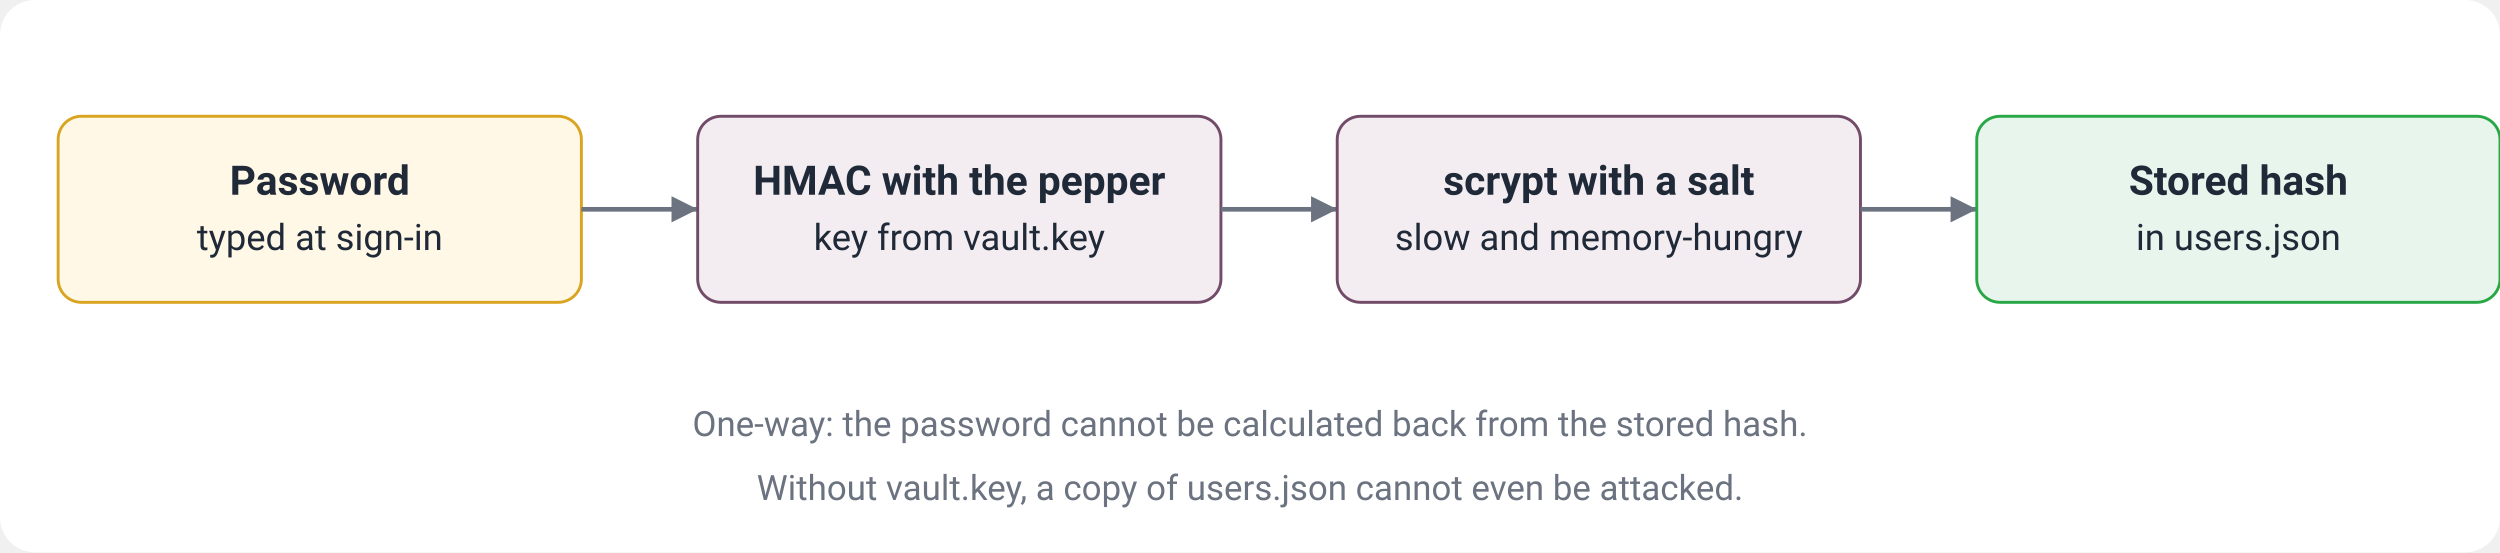
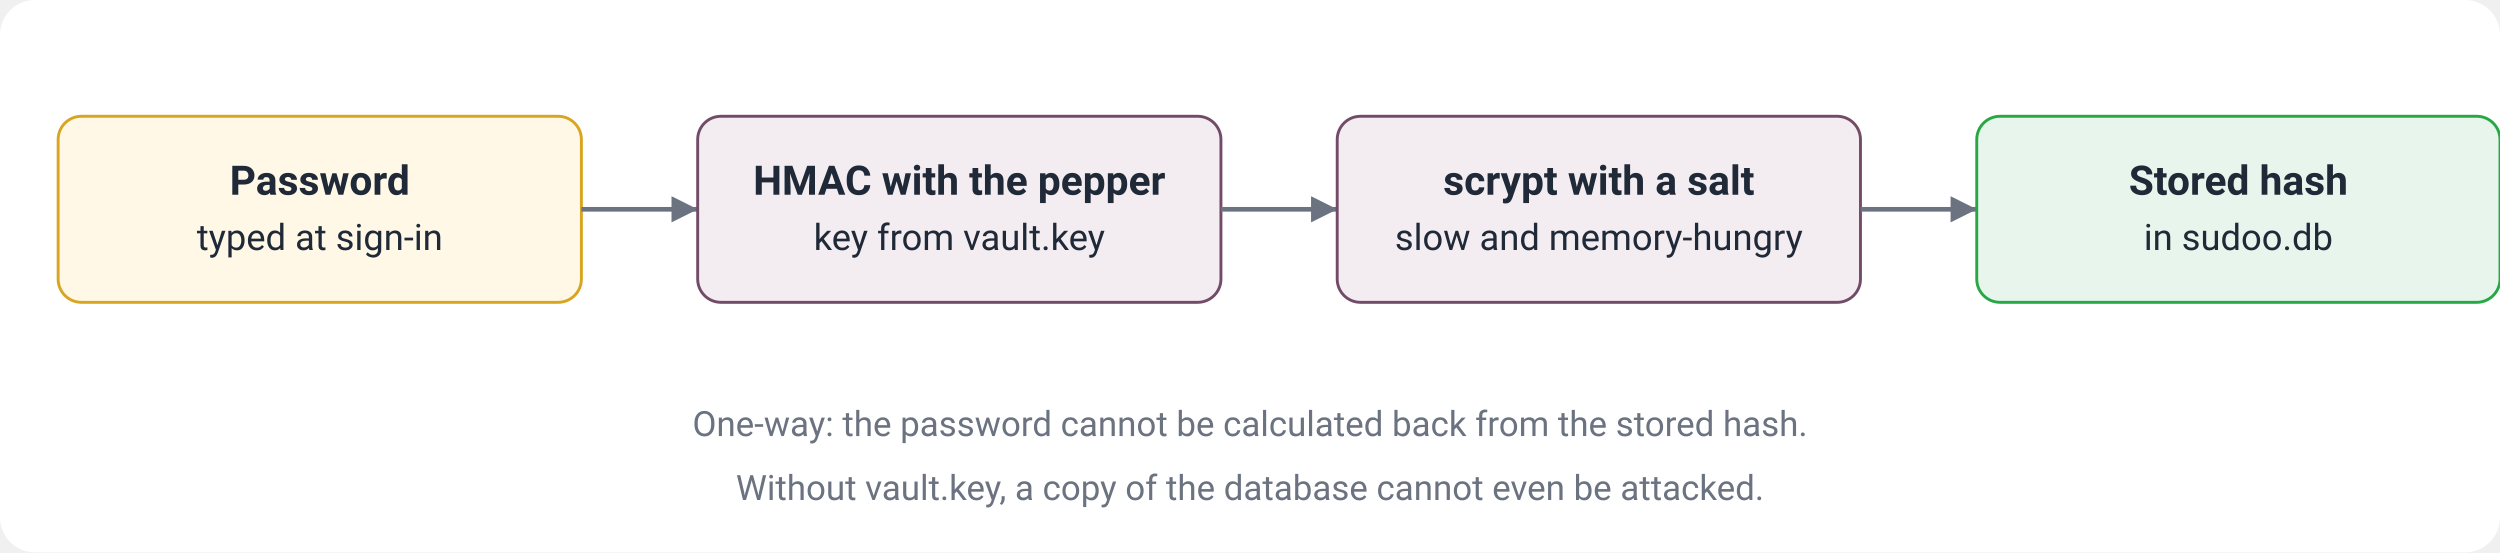
<svg xmlns="http://www.w3.org/2000/svg" viewBox="0 0 860 190" width="860" height="190" role="img" aria-label="How a panel password is stored">
  <style>
.bg { fill: #ffffff; }
text { font-family: -apple-system, BlinkMacSystemFont, 'Segoe UI', Roboto, Ubuntu, 'Noto Sans', Arial, sans-serif; fill: #1f2937; }
.t { font-size: 14px; font-weight: 600; }
.s { font-size: 12.5px; }
.m { font-size: 12px; fill: #6b7280; }
.mono { font-family: ui-monospace, SFMono-Regular, Menlo, Consolas, monospace; font-size: 12px; }
.lab { font-size: 12px; fill: #4b5563; }
.labbg { fill: #ffffff; }
.arrow { stroke: #6b7280; stroke-width: 1.6; fill: none; }
.arrow.dash { stroke-dasharray: 5 4; }
.arrow.bold { stroke: #017e84; stroke-width: 3; }
.arrow.bad { stroke: #d23f3a; }
.head { fill: #6b7280; }
.head.bold { fill: #017e84; }
.head.bad { fill: #d23f3a; }
.life { stroke: #c4c9d0; stroke-width: 1.2; stroke-dasharray: 4 4; }
.k-default { fill: #ffffff; stroke: #d0d7de; }
.k-outside { fill: #fff8e6; stroke: #d9a521; }
.k-cloud { fill: #e6f2f3; stroke: #017e84; }
.k-panel { fill: #f3edf2; stroke: #714b67; }
.k-instance { fill: #eef2f7; stroke: #8792a2; }
.k-danger { fill: #fdecec; stroke: #d23f3a; }
.k-decision { fill: #fff3cd; stroke: #e99d00; }
.k-ok { fill: #e8f5ec; stroke: #28a745; }
.k-group { fill: none; stroke: #9ca3af; stroke-dasharray: 6 5; }
.k-ui { fill: #f9fafb; stroke: #d0d7de; }
.k-button { fill: #e7e9ed; stroke: #e7e9ed; }
.k-primary { fill: #714b67; stroke: #714b67; }
.k-current { fill: #e6f2f3; stroke: #d0d7de; }
.white { fill: #ffffff; }
.teal { fill: #017e84; }
.bad-text { fill: #d23f3a; font-size: 16px; font-weight: 700; }
@media (prefers-color-scheme: dark) {
  .bg, .labbg { fill: #1b1f27; }
  text { fill: #e5e7eb; }
  .m { fill: #9ca3af; }
  .lab { fill: #c4c9d0; }
  .arrow { stroke: #9ca3af; } .head { fill: #9ca3af; }
  .arrow.bold { stroke: #3fb6bc; } .head.bold { fill: #3fb6bc; }
  .life { stroke: #4a5060; }
  .k-default { fill: #232834; stroke: #3a3f4d; }
  .k-outside { fill: #3a2f12; stroke: #d9a521; }
  .k-cloud { fill: #12302f; stroke: #3fb6bc; }
  .k-panel { fill: #33222f; stroke: #b58aa8; }
  .k-instance { fill: #222833; stroke: #6b7280; }
  .k-danger { fill: #3b1c1c; stroke: #ef5350; }
  .k-decision { fill: #3a3015; stroke: #f0b429; }
  .k-ok { fill: #17301f; stroke: #4caf50; }
  .k-ui { fill: #232834; stroke: #3a3f4d; }
  .k-button { fill: #3a3f4d; stroke: #3a3f4d; }
  .k-primary { fill: #875a7b; stroke: #875a7b; }
  .k-current { fill: #12302f; stroke: #3a3f4d; }
  .teal { fill: #3fb6bc; }
}
</style>
  <rect class="bg" width="860" height="190" rx="12" />
  <rect class="k-outside" x="20" y="40" width="180" height="64" rx="8" />
  <text class="t" x="110.0" y="67.0" text-anchor="middle">Password</text>
  <text class="s" x="110.0" y="86.0" text-anchor="middle">typed at sign-in</text>
  <path class="arrow " d="M200,72 L240,72" />
  <path class="head " d="M240,72 L231.0,76.5 L231.0,67.5 Z" />
  <rect class="k-panel" x="240" y="40" width="180" height="64" rx="8" />
  <text class="t" x="330.0" y="67.0" text-anchor="middle">HMAC with the pepper</text>
  <text class="s" x="330.0" y="86.0" text-anchor="middle">key from vault.key</text>
  <path class="arrow " d="M420,72 L460,72" />
  <path class="head " d="M460,72 L451.0,76.5 L451.0,67.5 Z" />
  <rect class="k-panel" x="460" y="40" width="180" height="64" rx="8" />
  <text class="t" x="550.0" y="67.0" text-anchor="middle">scrypt with a salt</text>
  <text class="s" x="550.0" y="86.0" text-anchor="middle">slow and memory-hungry</text>
  <path class="arrow " d="M640,72 L680,72" />
  <path class="head " d="M680,72 L671.0,76.5 L671.0,67.5 Z" />
  <rect class="k-ok" x="680" y="40" width="180" height="64" rx="8" />
  <text class="t" x="770.0" y="67.0" text-anchor="middle">Stored hash</text>
-   <text class="s" x="770.0" y="86.0" text-anchor="middle">in users.json</text>
+   <text class="s" x="770.0" y="86.0" text-anchor="middle">in sudoo.db</text>
  <text class="m" x="430.0" y="150.0" text-anchor="middle">One-way: the password cannot be calculated back from the stored hash.</text>
-   <text class="m" x="430.0" y="172.0" text-anchor="middle">Without vault.key, a copy of users.json cannot even be attacked.</text>
+   <text class="m" x="430.0" y="172.0" text-anchor="middle">Without vault.key, a copy of the database cannot even be attacked.</text>
</svg>
